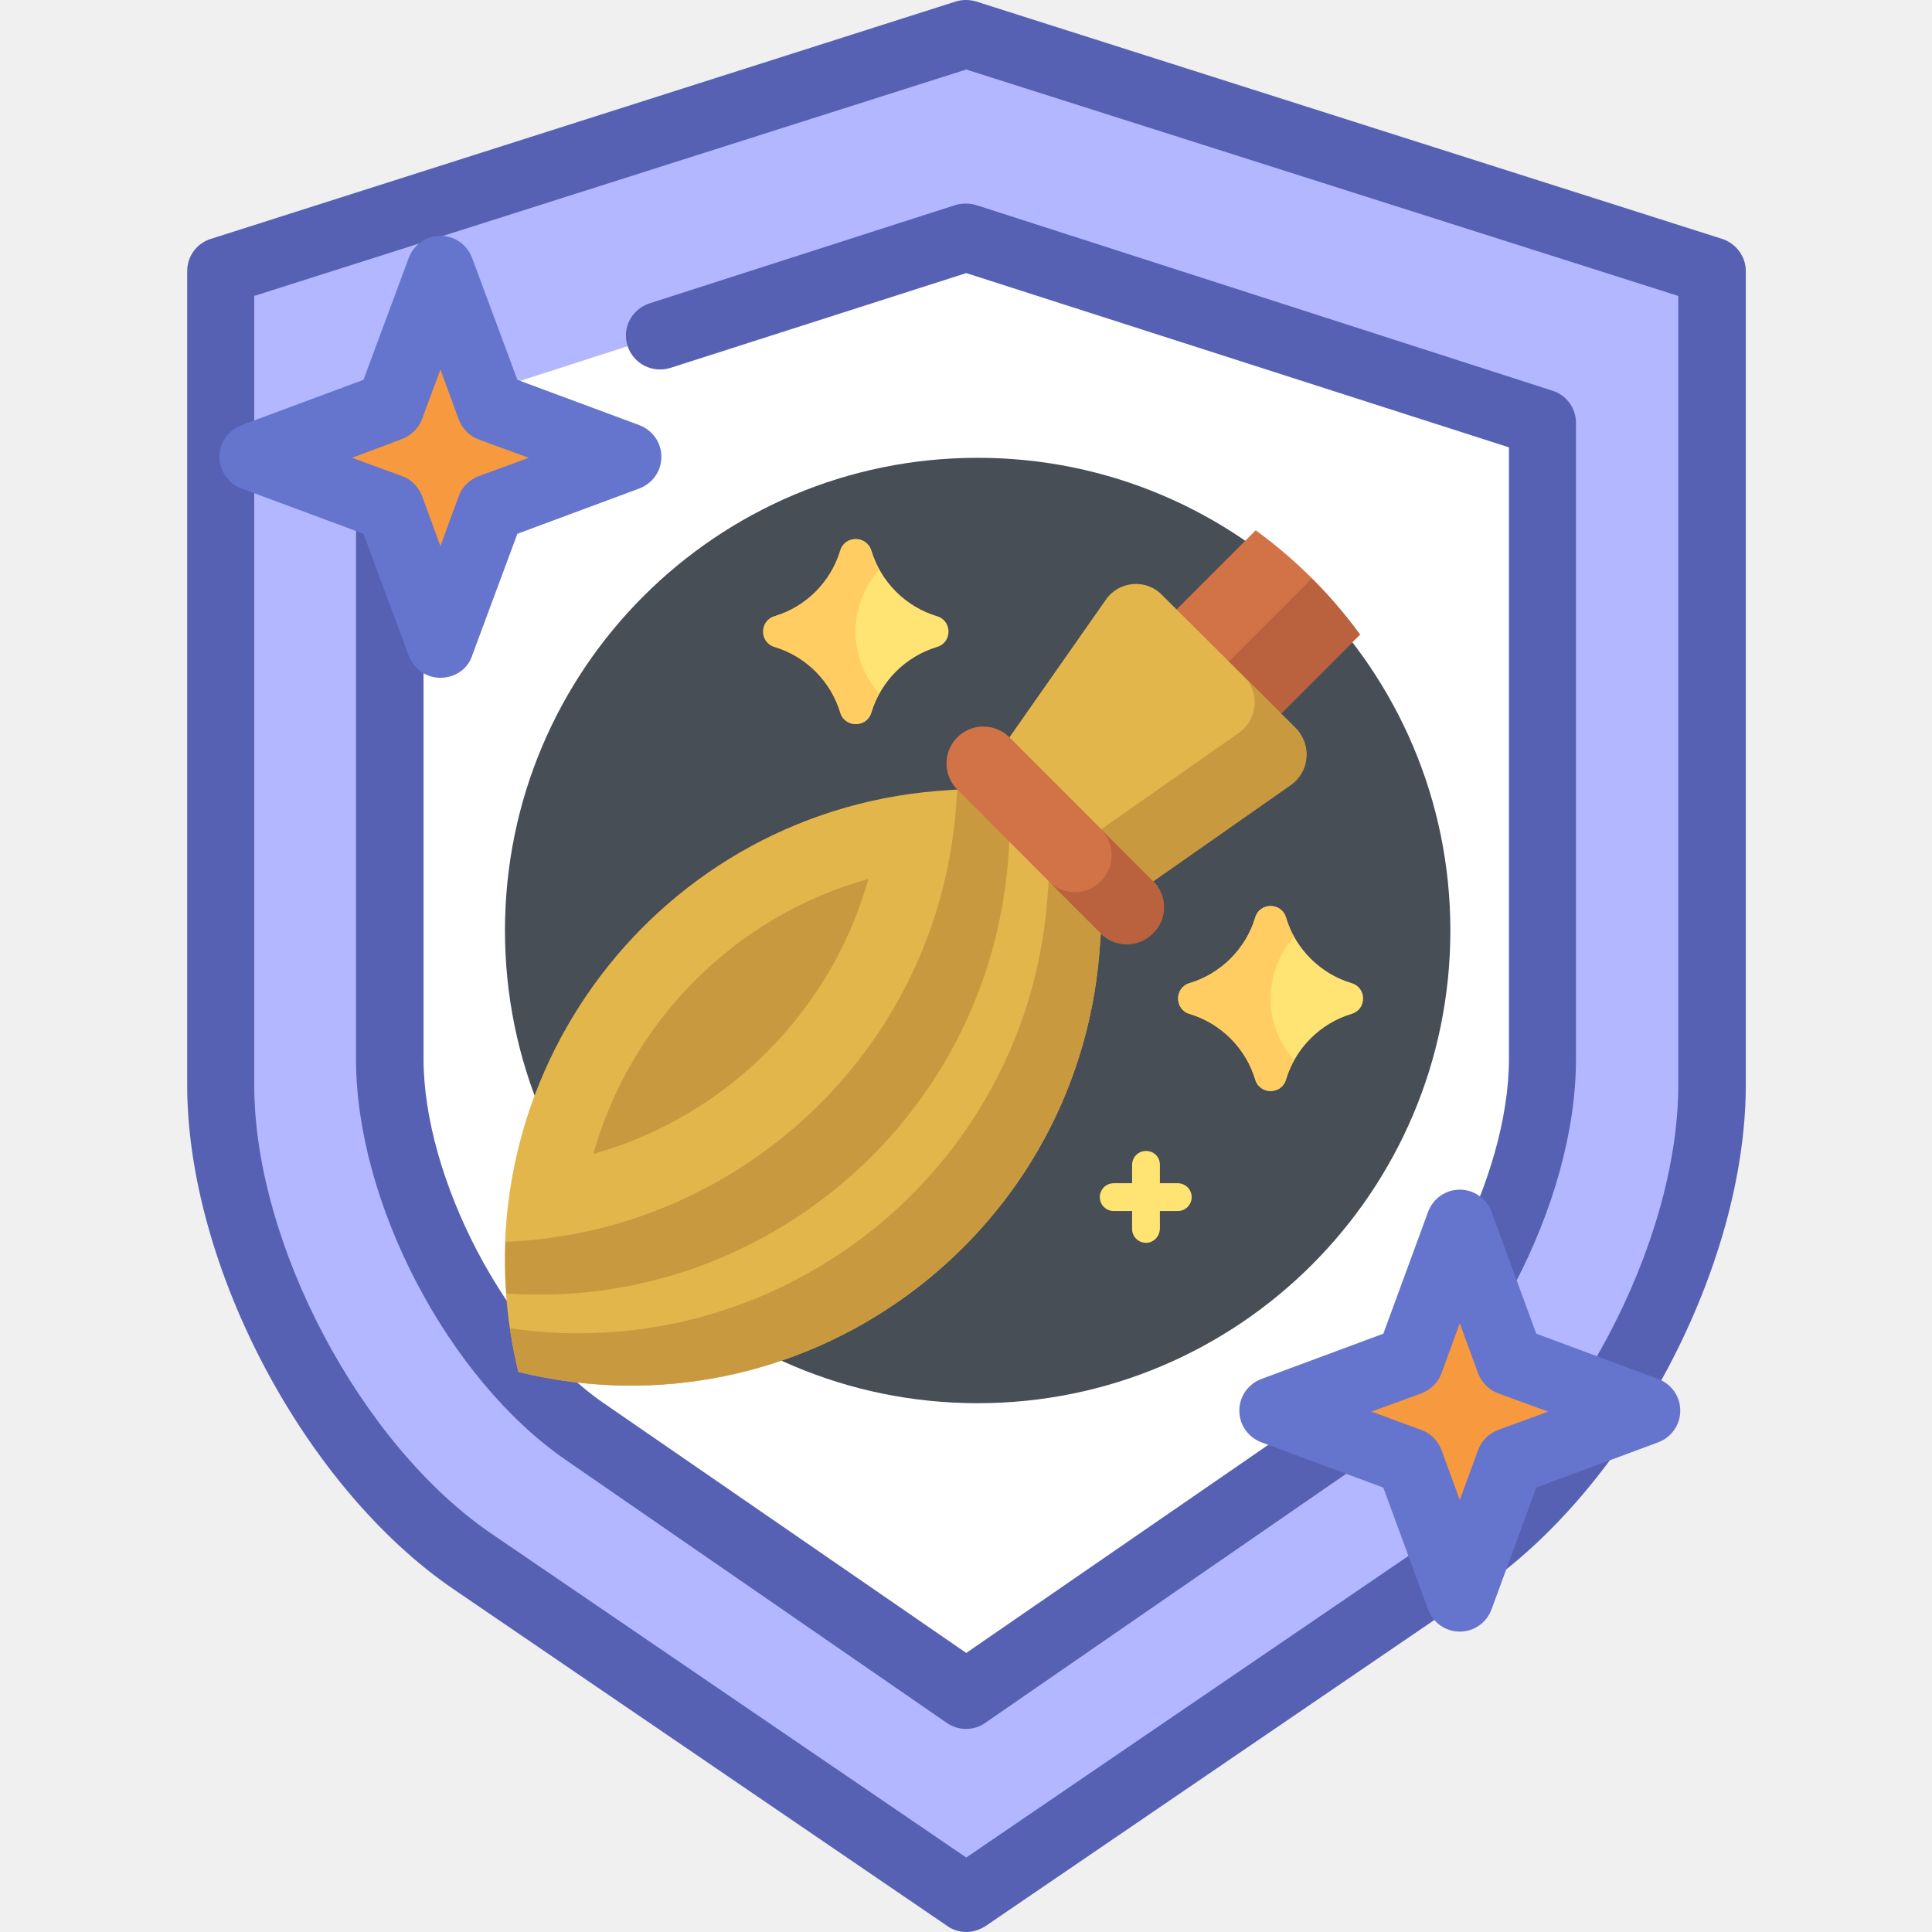
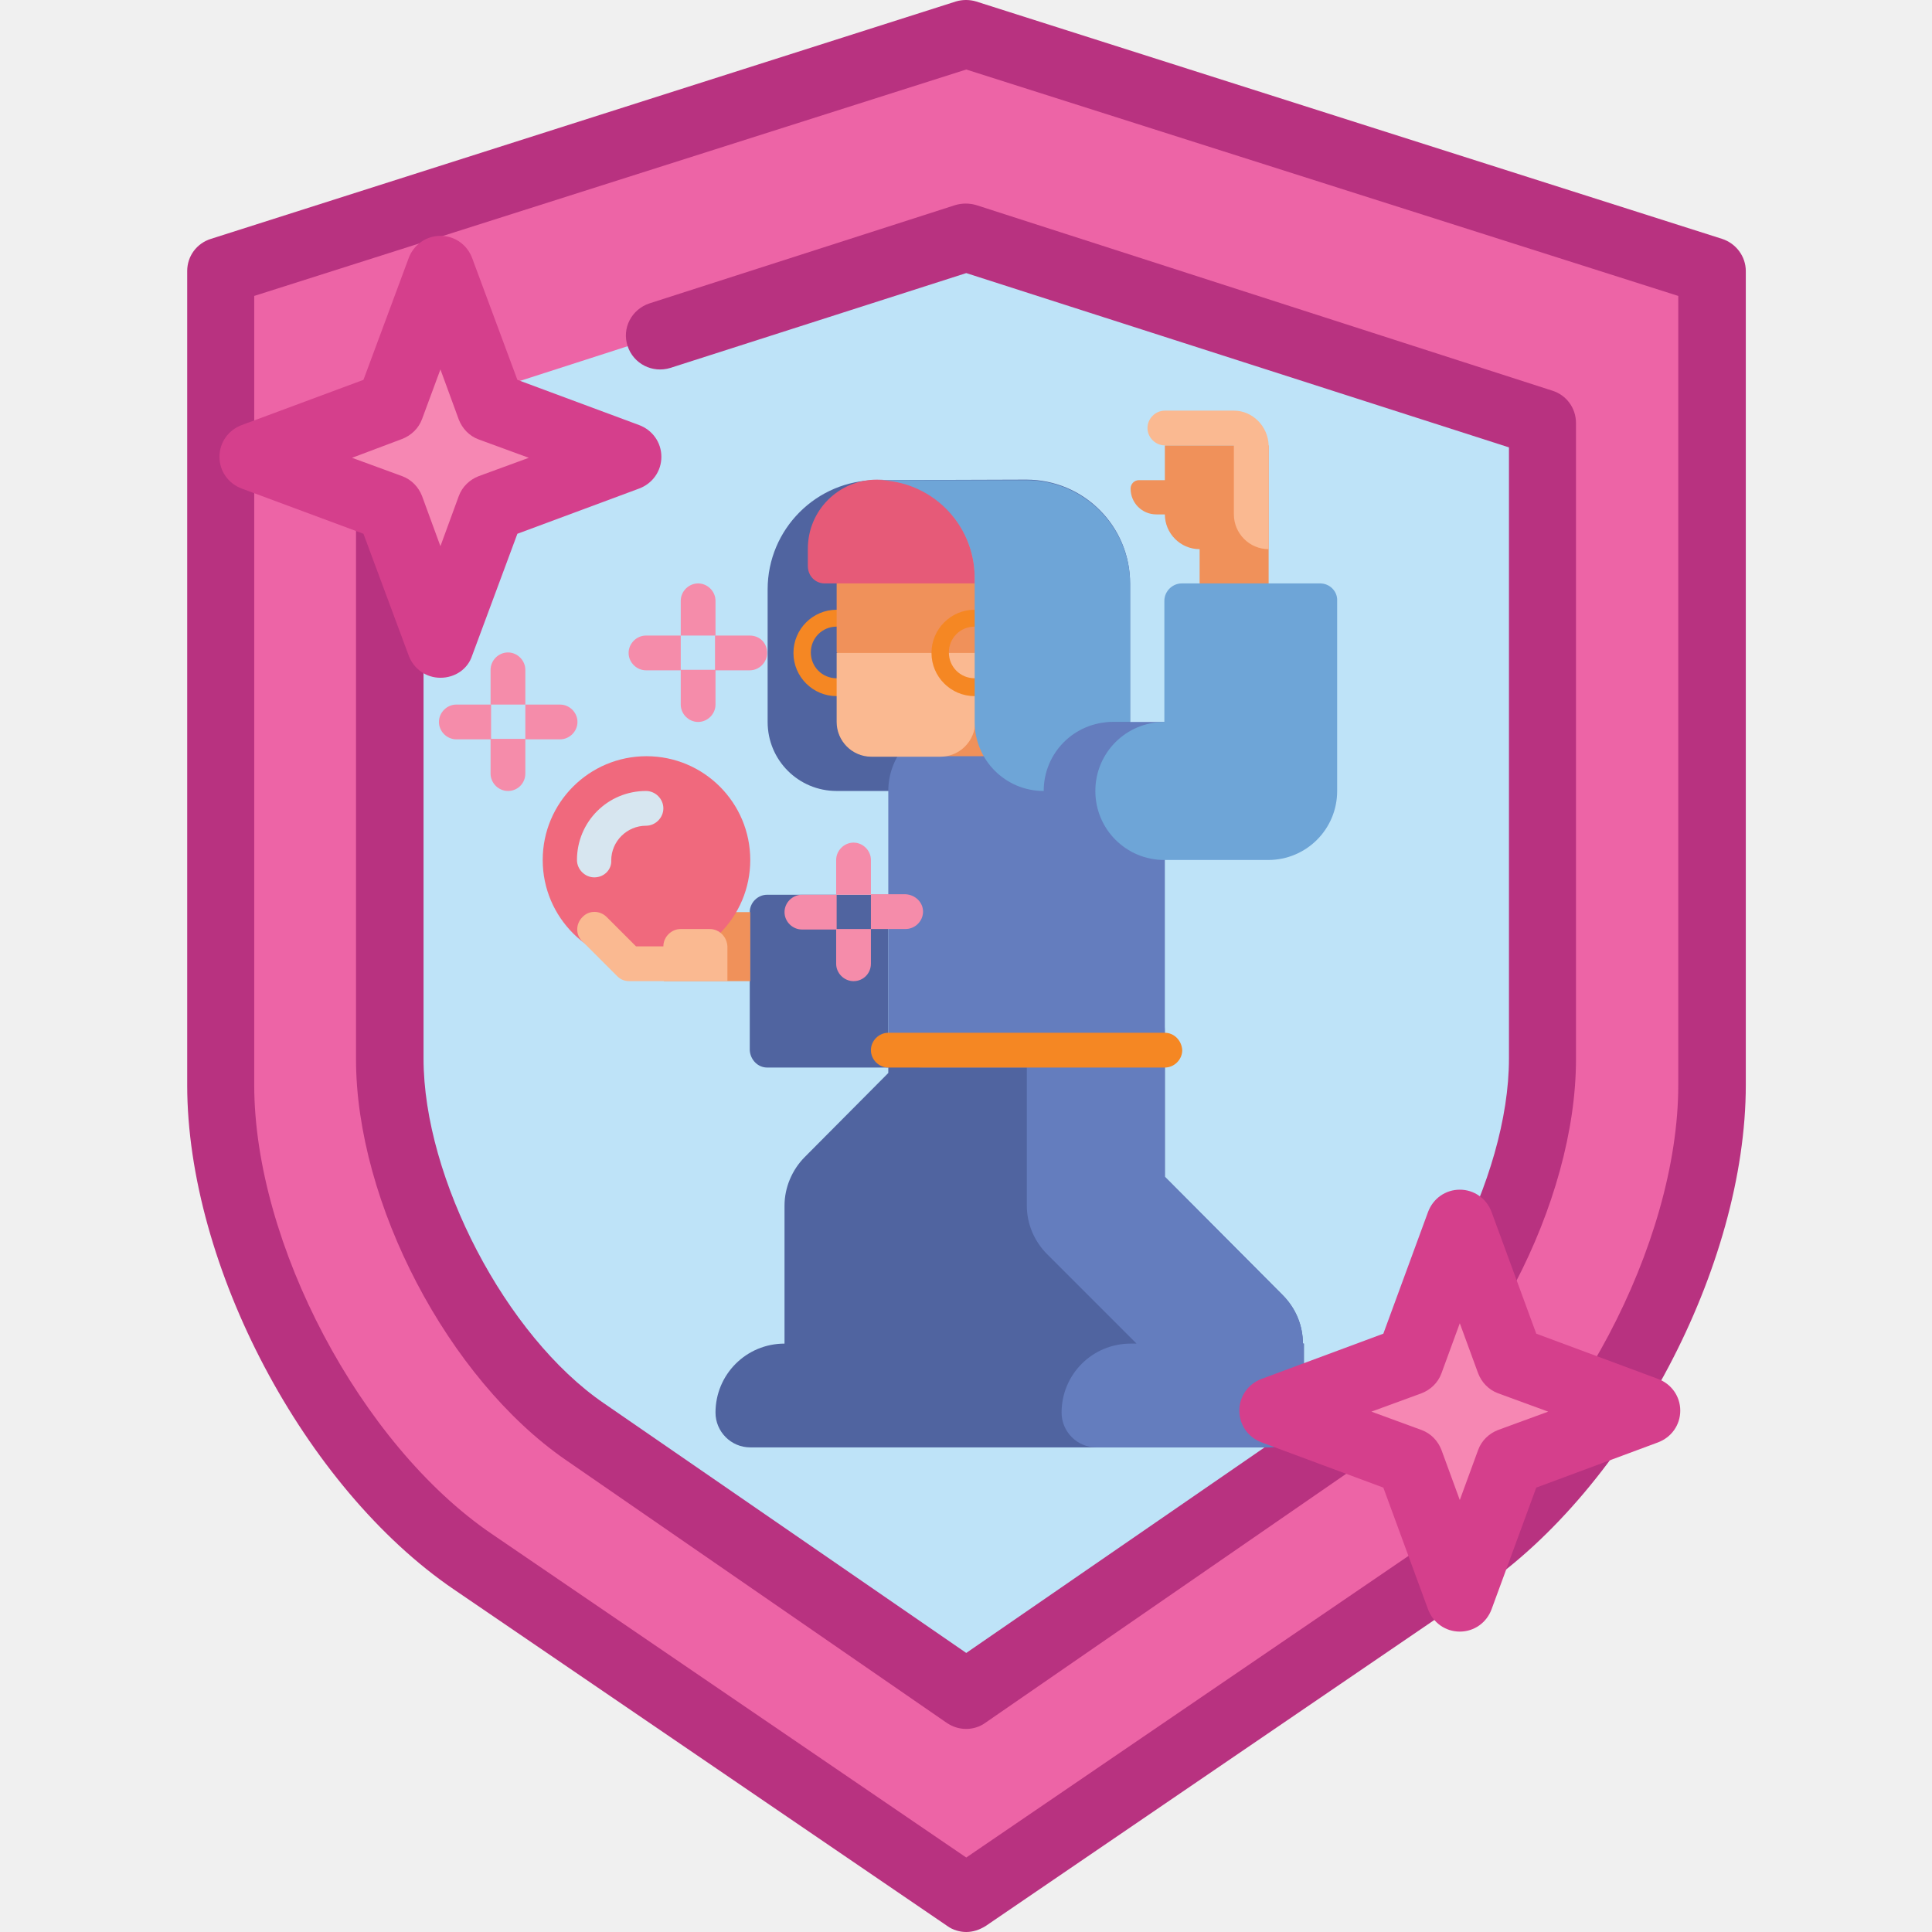
<svg xmlns="http://www.w3.org/2000/svg" version="1.1" id="Capa_1" x="0px" y="0px" viewBox="0 0 389.1 389.1" style="enable-background:new 0 0 389.1 389.1;" xml:space="preserve">
-   <style type="text/css">
+   <defs id="defs157" />
+   <style type="text/css" id="style2">
	.st0{fill:#B2B7FF;}
	.st1{fill:#5661B3;}
	.st2{fill:#FFFFFF;}
	.st3{fill:#F6993F;}
	.st4{fill:#6574CD;}
- 	.st5{fill:#484E55;}
- 	.st6{fill:#D27347;}
- 	.st7{fill:#BA623E;}
- 	.st8{fill:#E3B64B;}
- 	.st9{fill:#C9993F;}
- 	.st10{fill:#FFE473;}
- 	.st11{fill:#FFCD61;}
+ 	.st5{fill:#5064A0;}
+ 	.st6{fill:#F58723;}
+ 	.st7{fill:#647DBE;}
+ 	.st8{fill:#F0915A;}
+ 	.st9{fill:#FAB991;}
+ 	.st10{fill:#6EA5D7;}
+ 	.st11{fill:#E65A78;}
+ 	.st12{fill:#F0697D;}
+ 	.st13{fill:#D7E6F0;}
+ 	.st14{fill:#F58CAA;}
</style>
-   <path class="st0" d="M44.4,54.6L194.6,6.8l150.2,47.8v163.9c0,33.9-22.7,76.9-50.7,96l-99.4,67.8l-99.4-67.8  c-28-19.1-50.7-62.1-50.7-96L44.4,54.6L44.4,54.6z" />
-   <path class="st1" d="M194.6,389.1c-1.3,0-2.7-0.4-3.8-1.2l-99.4-67.8c-30.1-20.5-53.7-65.2-53.7-101.6V54.6c0-3,1.9-5.6,4.8-6.5  L192.5,0.3c1.3-0.4,2.8-0.4,4.1,0l150.2,47.8c2.8,0.9,4.8,3.5,4.8,6.5v163.9c0,36.5-23.6,81.1-53.7,101.6l-99.4,67.8  C197.2,388.7,195.9,389.1,194.6,389.1z M51.2,59.6v158.9c0,31.9,21.4,72.4,47.8,90.4l95.6,65.2l95.6-65.2  c26.3-18,47.8-58.5,47.8-90.4V59.6L194.6,14L51.2,59.6z" />
-   <path class="st2" d="M133,67.6l61.6-19.8l116.1,37.4v128.1c0,26.5-17.6,60.1-39.2,75.1l-76.8,53l-76.8-53  c-21.7-14.9-39.2-48.6-39.2-75.1V85.1" />
-   <path class="st1" d="M194.6,348.2c-1.4,0-2.7-0.4-3.9-1.2l-76.8-53c-23.6-16.3-42.2-51.7-42.2-80.7V85.1c0-3.8,3.1-6.8,6.8-6.8  s6.8,3.1,6.8,6.8v128.1c0,24.1,16.6,55.9,36.3,69.4l73,50.3l73-50.3c19.7-13.6,36.3-45.4,36.3-69.4V90.1L194.6,55L135,74.1  c-3.6,1.1-7.4-0.8-8.6-4.4c-1.2-3.6,0.8-7.4,4.4-8.6l61.6-19.8c1.4-0.4,2.8-0.4,4.2,0l116.1,37.4c2.8,0.9,4.7,3.5,4.7,6.5v128.1  c0,28.9-18.5,64.4-42.2,80.7l-76.8,53C197.3,347.8,195.9,348.2,194.6,348.2z" />
-   <polygon class="st3" points="88.7,54.6 98.9,82 126.3,92.2 98.9,102.3 88.7,129.7 78.6,102.3 51.2,92.2 78.6,82 " />
-   <path class="st4" d="M88.7,136.5c-2.9,0-5.4-1.8-6.4-4.5l-9.1-24.5l-24.5-9.1c-2.7-1-4.5-3.5-4.5-6.4s1.8-5.4,4.5-6.4l24.5-9.1  l9.1-24.5c1-2.7,3.5-4.5,6.4-4.5s5.4,1.8,6.4,4.5l9.1,24.5l24.5,9.1c2.7,1,4.5,3.5,4.5,6.4s-1.8,5.4-4.5,6.4l-24.5,9.1l-9.1,24.5  C94.2,134.8,91.6,136.5,88.7,136.5z M70.9,92.2L81,95.9c1.9,0.7,3.3,2.2,4,4l3.7,10.1l3.7-10.1c0.7-1.9,2.2-3.3,4-4l10.1-3.7  l-10.1-3.7c-1.9-0.7-3.3-2.2-4-4l-3.7-10.1L85,84.4c-0.7,1.9-2.2,3.3-4,4L70.9,92.2z" />
-   <polygon class="st3" points="294,246.7 304.2,274.1 331.6,284.3 304.2,294.4 294,321.8 283.9,294.4 256.5,284.3 283.9,274.1 " />
-   <path class="st4" d="M294,328.6c-2.9,0-5.4-1.8-6.4-4.5l-9-24.5l-24.5-9.1c-2.7-1-4.5-3.5-4.5-6.4s1.8-5.4,4.5-6.4l24.5-9.1l9-24.5  c1-2.7,3.5-4.5,6.4-4.5s5.4,1.8,6.4,4.5l9,24.5l24.5,9.1c2.7,1,4.5,3.5,4.5,6.4s-1.8,5.4-4.5,6.4l-24.5,9.1l-9,24.5  C299.4,326.8,296.9,328.6,294,328.6z M276.2,284.3l10.1,3.7c1.9,0.7,3.3,2.2,4,4l3.7,10.1l3.7-10.1c0.7-1.9,2.2-3.3,4-4l10.1-3.7  l-10.1-3.7c-1.9-0.7-3.3-2.2-4-4l-3.7-10.1l-3.7,10.1c-0.7,1.9-2.2,3.3-4,4L276.2,284.3z" />
-   <circle class="st5" cx="196.9" cy="187.4" r="95.2" />
-   <path class="st6" d="M252.9,106.8L202,157.7l21,21l50.9-50.9C268.1,119.8,261,112.7,252.9,106.8z" />
-   <path class="st7" d="M264.2,116.5l-51.7,51.7l10.5,10.5l50.9-50.9C271,123.8,267.8,120.1,264.2,116.5L264.2,116.5z" />
-   <path class="st8" d="M222.7,120.8l-19.4,27.7l9.2,19.7l19.7,9.2l27.7-19.4c3.8-2.7,4.3-8.1,1-11.4L234,119.8  C230.8,116.5,225.3,117,222.7,120.8z" />
-   <path class="st9" d="M261,146.7l-10.5-10.5c3.3,3.3,2.8,8.7-1,11.4l-27.7,19.4l-4.9,3.3l15.4,7.2l27.7-19.4  C263.8,155.4,264.2,150,261,146.7L261,146.7z" />
-   <path class="st8" d="M221.4,192l0.3-4.1l-9.2-19.7l-19.7-9.2l-4.1,0.3c-58.1,4.8-98.1,60.4-84.3,117  C161,290.2,216.6,250.1,221.4,192L221.4,192z" />
-   <g>
-     <path class="st9" d="M221.4,192l0.3-4.1l-9.2-19.7l-1-0.5l-0.3,9.7l-0.3,4.1c-4.5,55.1-54.7,93.9-108.2,86c0.4,2.9,1,5.9,1.7,8.8   C161,290.2,216.6,250.1,221.4,192L221.4,192z" />
-     <path class="st9" d="M203,173.6l0.3-4.1l-3.3-7.2l-7.2-3.3v0l-0.3,4.1c-4,49-44.2,85.2-90.7,87c-0.1,3.4-0.1,6.9,0.2,10.4   C152.6,264.1,198.6,226.3,203,173.6L203,173.6z" />
-     <path class="st9" d="M119.5,232.4c7.5-26.7,28.5-47.9,55.4-55.4C167.4,203.8,146.2,224.9,119.5,232.4z" />
+   <path class="st0" d="M44.4,54.6L194.6,6.8l150.2,47.8v163.9c0,33.9-22.7,76.9-50.7,96l-99.4,67.8l-99.4-67.8  c-28-19.1-50.7-62.1-50.7-96L44.4,54.6L44.4,54.6z" id="path4" style="fill:#ed64a6;fill-opacity:1" />
+   <path class="st1" d="M194.6,389.1c-1.3,0-2.7-0.4-3.8-1.2l-99.4-67.8c-30.1-20.5-53.7-65.2-53.7-101.6V54.6c0-3,1.9-5.6,4.8-6.5  L192.5,0.3c1.3-0.4,2.8-0.4,4.1,0l150.2,47.8c2.8,0.9,4.8,3.5,4.8,6.5v163.9c0,36.5-23.6,81.1-53.7,101.6l-99.4,67.8  C197.2,388.7,195.9,389.1,194.6,389.1z M51.2,59.6v158.9c0,31.9,21.4,72.4,47.8,90.4l95.6,65.2l95.6-65.2  c26.3-18,47.8-58.5,47.8-90.4V59.6L194.6,14L51.2,59.6z" id="path6" style="fill:#b83280;fill-opacity:1" />
+   <path class="st2" d="M133,67.6l61.6-19.8l116.1,37.4v128.1c0,26.5-17.6,60.1-39.2,75.1l-76.8,53l-76.8-53  c-21.7-14.9-39.2-48.6-39.2-75.1V85.1" id="path8" style="fill:#bee3f8;fill-opacity:1" />
+   <path class="st1" d="M194.6,348.2c-1.4,0-2.7-0.4-3.9-1.2l-76.8-53c-23.6-16.3-42.2-51.7-42.2-80.7V85.1c0-3.8,3.1-6.8,6.8-6.8  s6.8,3.1,6.8,6.8v128.1c0,24.1,16.6,55.9,36.3,69.4l73,50.3l73-50.3c19.7-13.6,36.3-45.4,36.3-69.4V90.1L194.6,55L135,74.1  c-3.6,1.1-7.4-0.8-8.6-4.4c-1.2-3.6,0.8-7.4,4.4-8.6l61.6-19.8c1.4-0.4,2.8-0.4,4.2,0l116.1,37.4c2.8,0.9,4.7,3.5,4.7,6.5v128.1  c0,28.9-18.5,64.4-42.2,80.7l-76.8,53C197.3,347.8,195.9,348.2,194.6,348.2z" id="path10" style="fill:#b83280;fill-opacity:1" />
+   <polygon class="st3" points="88.7,54.6 98.9,82 126.3,92.2 98.9,102.3 88.7,129.7 78.6,102.3 51.2,92.2 78.6,82 " id="polygon12" style="fill:#f687b3;fill-opacity:1" />
+   <path class="st4" d="M88.7,136.5c-2.9,0-5.4-1.8-6.4-4.5l-9.1-24.5l-24.5-9.1c-2.7-1-4.5-3.5-4.5-6.4s1.8-5.4,4.5-6.4l24.5-9.1  l9.1-24.5c1-2.7,3.5-4.5,6.4-4.5s5.4,1.8,6.4,4.5l9.1,24.5l24.5,9.1c2.7,1,4.5,3.5,4.5,6.4s-1.8,5.4-4.5,6.4l-24.5,9.1l-9.1,24.5  C94.2,134.8,91.6,136.5,88.7,136.5z M70.9,92.2L81,95.9c1.9,0.7,3.3,2.2,4,4l3.7,10.1l3.7-10.1c0.7-1.9,2.2-3.3,4-4l10.1-3.7  l-10.1-3.7c-1.9-0.7-3.3-2.2-4-4l-3.7-10.1L85,84.4c-0.7,1.9-2.2,3.3-4,4L70.9,92.2z" id="path14" style="fill:#d53f8c;fill-opacity:1" />
+   <polygon class="st3" points="294,246.7 304.2,274.1 331.6,284.3 304.2,294.4 294,321.8 283.9,294.4 256.5,284.3 283.9,274.1 " id="polygon16" style="fill:#f687b3;fill-opacity:1" />
+   <g id="g152">
+     <g id="g22">
+       <path class="st5" d="M154.5,215h24.4v-34.8h-24.4c-1.9,0-3.5,1.6-3.5,3.5v27.8C151.1,213.4,152.6,215,154.5,215z" id="path20" />
+     </g>
+     <g id="g26">
+       <path class="st5" d="M176.6,96.7c-12.2,0-22,9.9-22,22v26.7c0,7.7,6.2,13.9,13.9,13.9h59.1v-41.8c0-11.5-9.3-20.9-20.9-20.9    L176.6,96.7z" id="path24" />
+     </g>
+     <g id="g30">
+       <path class="st6" d="M168.5,140.2c-4.8,0-8.7-3.9-8.7-8.7s3.9-8.7,8.7-8.7s8.7,3.9,8.7,8.7S173.3,140.2,168.5,140.2z M168.5,126.2    c-2.9,0-5.2,2.3-5.2,5.2s2.3,5.2,5.2,5.2s5.2-2.3,5.2-5.2S171.3,126.2,168.5,126.2z" id="path28" />
+     </g>
+     <g id="g34">
+       <path class="st5" d="M262.4,270.6c0-3.6-1.4-7.1-4.1-9.8L234.6,237v-15.1v-7h-55.7v1.2L162.1,233c-2.6,2.6-4.1,6.2-4.1,9.8v27.8    c-7.7,0-13.9,6.2-13.9,13.9c0,3.8,3.1,7,7,7h20.9h7h41.8h20.9h13.9c3.8,0,7-3.1,7-7V270.6z" id="path32" />
+     </g>
+     <g id="g38">
+       <path class="st7" d="M234.6,215h-48.7c-3.8,0-7-3.1-7-7v-48.7c0-7.7,6.2-13.9,13.9-13.9h41.8V215z" id="path36" />
+     </g>
+     <g id="g42">
+       <path class="st7" d="M262.4,270.6c0-3.6-1.4-7.1-4.1-9.8L234.6,237v-29c0-7.7-6.2-13.9-13.9-13.9c-7.7,0-13.9,6.2-13.9,13.9v34.8    c0,3.7,1.5,7.2,4.1,9.8l18,18h-1.2c-7.7,0-13.9,6.2-13.9,13.9c0,3.8,3.1,7,7,7h34.8c3.8,0,7-3.1,7-7V270.6z" id="path40" />
+     </g>
+     <g id="g46">
+       <path class="st8" d="M234.6,89.7v7h-5.2c-1,0-1.7,0.8-1.7,1.7c0,2.9,2.3,5.2,5.2,5.2h1.7c0,3.8,3.1,7,7,7v7h13.9v-7V89.7H234.6z" id="path44" />
+     </g>
+     <g id="g50">
+       <path class="st9" d="M248.5,82.7h-13.9c-1.9,0-3.5,1.6-3.5,3.5c0,1.9,1.6,3.5,3.5,3.5h13.9v13.9c0,3.8,3.1,7,7,7V89.7    C255.4,85.9,252.3,82.7,248.5,82.7z" id="path48" />
+     </g>
+     <g id="g54">
+       <path class="st10" d="M265.9,117.5H238c-1.9,0-3.5,1.6-3.5,3.5v24.4c-7.7,0-13.9,6.2-13.9,13.9s6.2,13.9,13.9,13.9h20.9    c7.7,0,13.9-6.2,13.9-13.9V121C269.4,119.1,267.8,117.5,265.9,117.5z" id="path52" />
+     </g>
+     <g id="g58">
+       <path class="st8" d="M175.4,152.3h24.4c3.8,0,7-3.1,7-7v-31.3c0-5.8-4.7-10.4-10.4-10.4h-17.4c-5.8,0-10.4,4.7-10.4,10.4v31.3    C168.5,149.2,171.6,152.3,175.4,152.3z" id="path56" />
+     </g>
+     <g id="g62">
+       <path class="st9" d="M168.5,131.5v13.9c0,3.8,3.1,7,7,7h13.9c3.8,0,7-3.1,7-7v-13.9H168.5z" id="path60" />
+     </g>
+     <g id="g66">
+       <path class="st8" d="M168.5,117.5h27.8v13.9h-27.8V117.5z" id="path64" />
+     </g>
+     <g id="g70">
+       <path class="st11" d="M166.1,117.5h30.2v-1.2c0-10.9-8.8-19.7-19.7-19.7c-7.7,0-13.9,6.2-13.9,13.9v3.5    C162.7,116,164.2,117.5,166.1,117.5L166.1,117.5z" id="path68" />
+     </g>
+     <g id="g74">
+       <path class="st6" d="M196.3,140.2c-4.8,0-8.7-3.9-8.7-8.7s3.9-8.7,8.7-8.7s8.7,3.9,8.7,8.7S201.1,140.2,196.3,140.2z M196.3,126.2    c-2.9,0-5.2,2.3-5.2,5.2s2.3,5.2,5.2,5.2s5.2-2.3,5.2-5.2S199.2,126.2,196.3,126.2z" id="path72" />
+     </g>
+     <g id="g78">
+       <path class="st10" d="M176.6,96.7c10.9,0,19.7,8.8,19.7,19.7v29c0,7.7,6.2,13.9,13.9,13.9c0-7.7,6.2-13.9,13.9-13.9h3.5v-27.8    c0-11.5-9.3-20.9-20.9-20.9L176.6,96.7z" id="path76" />
+     </g>
+     <g id="g82">
+       <path class="st6" d="M234.6,208h-55.7c-1.9,0-3.5,1.6-3.5,3.5c0,1.9,1.6,3.5,3.5,3.5h55.7c1.9,0,3.5-1.6,3.5-3.5    C238,209.6,236.5,208,234.6,208z" id="path80" />
+     </g>
+     <g id="g86">
+       <path class="st8" d="M133.7,197.6h17.4v-13.9h-13.9c-1.9,0-3.5,1.6-3.5,3.5V197.6z" id="path84" />
+     </g>
+     <g id="g90">
+       <circle class="st12" cx="130.2" cy="173.2" r="20.9" id="circle88" />
+     </g>
+     <g id="g94">
+       <path class="st13" d="M119.7,176.7c-1.9,0-3.5-1.6-3.5-3.5c0-7.7,6.2-13.9,13.9-13.9c1.9,0,3.5,1.6,3.5,3.5c0,1.9-1.6,3.5-3.5,3.5    c-3.8,0-7,3.1-7,7C123.2,175.1,121.7,176.7,119.7,176.7z" id="path92" />
+     </g>
+     <path class="st9" d="M142.9,187.1h-5.8c-1.9,0-3.5,1.6-3.5,3.5h-5.5l-5.9-5.9c-1.4-1.4-3.6-1.4-4.9,0c-1.4,1.4-1.4,3.6,0,4.9l7,7   c0.7,0.7,1.5,1,2.5,1h19.7v-7C146.4,188.7,144.9,187.1,142.9,187.1L142.9,187.1z" id="path96" />
+     <g id="g114">
+       <g id="g100">
+         <path class="st14" d="M144.1,128h-7v-7c0-1.9,1.6-3.5,3.5-3.5c1.9,0,3.5,1.6,3.5,3.5V128z" id="path98" />
+       </g>
+       <g id="g104">
+         <path class="st14" d="M140.6,145.4c-1.9,0-3.5-1.6-3.5-3.5v-7h7v7C144.1,143.8,142.5,145.4,140.6,145.4z" id="path102" />
+       </g>
+       <g id="g108">
+         <path class="st14" d="M137.1,128v7h-7c-1.9,0-3.5-1.6-3.5-3.5s1.6-3.5,3.5-3.5H137.1z" id="path106" />
+       </g>
+       <g id="g112">
+         <path class="st14" d="M154.5,131.5c0,1.9-1.6,3.5-3.5,3.5h-7v-7h7C153,128,154.5,129.5,154.5,131.5z" id="path110" />
+       </g>
+     </g>
+     <g id="g132">
+       <g id="g118">
+         <path class="st14" d="M105.8,141.9h-7v-7c0-1.9,1.6-3.5,3.5-3.5c1.9,0,3.5,1.6,3.5,3.5V141.9z" id="path116" />
+       </g>
+       <g id="g122">
+         <path class="st14" d="M102.3,159.3c-1.9,0-3.5-1.6-3.5-3.5v-7h7v7C105.8,157.7,104.3,159.3,102.3,159.3z" id="path120" />
+       </g>
+       <g id="g126">
+         <path class="st14" d="M98.9,141.9v7h-7c-1.9,0-3.5-1.6-3.5-3.5s1.6-3.5,3.5-3.5H98.9z" id="path124" />
+       </g>
+       <g id="g130">
+         <path class="st14" d="M116.3,145.4c0,1.9-1.6,3.5-3.5,3.5h-7v-7h7C114.7,141.9,116.3,143.5,116.3,145.4z" id="path128" />
+       </g>
+     </g>
+     <g id="g150">
+       <g id="g136">
+         <path class="st14" d="M175.4,180.2h-7v-7c0-1.9,1.6-3.5,3.5-3.5s3.5,1.6,3.5,3.5V180.2z" id="path134" />
+       </g>
+       <g id="g140">
+         <path class="st14" d="M171.9,197.6c-1.9,0-3.5-1.6-3.5-3.5v-7h7v7C175.4,196,173.9,197.6,171.9,197.6z" id="path138" />
+       </g>
+       <g id="g144">
+         <path class="st14" d="M168.5,180.2v7h-7c-1.9,0-3.5-1.6-3.5-3.5s1.6-3.5,3.5-3.5H168.5z" id="path142" />
+       </g>
+       <g id="g148">
+         <path class="st14" d="M185.9,183.6c0,1.9-1.6,3.5-3.5,3.5h-7v-7h7C184.3,180.2,185.9,181.7,185.9,183.6z" id="path146" />
+       </g>
+     </g>
  </g>
-   <path class="st6" d="M221.7,188L192.8,159c-2.9-2.9-2.9-7.6,0-10.5s7.6-2.9,10.5,0l28.9,28.9c2.9,2.9,2.9,7.6,0,10.5  C229.3,190.9,224.6,190.9,221.7,188L221.7,188z" />
-   <path class="st7" d="M232.2,177.5l-10.5-10.5c2.9,2.9,2.9,7.6,0,10.5s-7.6,2.9-10.5,0l10.5,10.5c2.9,2.9,7.6,2.9,10.5,0  C235.2,185.1,235.2,180.4,232.2,177.5z" />
-   <path class="st10" d="M237.2,243.9h-12.9c-1.5,0-2.8-1.2-2.8-2.8c0-1.5,1.2-2.8,2.8-2.8h12.9c1.5,0,2.8,1.2,2.8,2.8  C240,242.6,238.8,243.9,237.2,243.9z" />
-   <path class="st10" d="M230.8,250.3c-1.5,0-2.8-1.2-2.8-2.8v-12.9c0-1.5,1.2-2.8,2.8-2.8s2.8,1.2,2.8,2.8v12.9  C233.5,249.1,232.3,250.3,230.8,250.3z" />
-   <path class="st10" d="M175.5,110.9c1.9,6.3,6.9,11.3,13.2,13.2c3.1,0.9,3.1,5.3,0,6.2c-6.3,1.9-11.3,6.9-13.2,13.2  c-0.9,3.1-5.3,3.1-6.2,0c-1.9-6.3-6.9-11.3-13.2-13.2c-3.1-0.9-3.1-5.3,0-6.2c6.3-1.9,11.3-6.9,13.2-13.2  C170.2,107.8,174.5,107.8,175.5,110.9L175.5,110.9z" />
-   <path class="st11" d="M172.3,127.2c0-4.8,1.8-9.1,4.7-12.4c-0.7-1.2-1.2-2.5-1.6-3.9c-0.9-3.1-5.3-3.1-6.2,0  c-1.9,6.3-6.9,11.3-13.2,13.2c-3.1,0.9-3.1,5.3,0,6.2c6.3,1.9,11.3,6.9,13.2,13.2c0.9,3.1,5.3,3.1,6.2,0c0.4-1.4,1-2.7,1.6-3.9  C174.1,136.3,172.3,131.9,172.3,127.2z" />
-   <path class="st10" d="M259,184.8c1.9,6.3,6.9,11.3,13.2,13.2c3.1,0.9,3.1,5.3,0,6.2c-6.3,1.9-11.3,6.9-13.2,13.2  c-0.9,3.1-5.3,3.1-6.2,0c-1.9-6.3-6.9-11.3-13.2-13.2c-3.1-0.9-3.1-5.3,0-6.2c6.3-1.9,11.3-6.9,13.2-13.2  C253.7,181.7,258.1,181.7,259,184.8z" />
-   <path class="st11" d="M255.9,201.1c0-4.8,1.8-9.1,4.7-12.4c-0.7-1.2-1.2-2.5-1.6-3.9c-0.9-3.1-5.3-3.1-6.2,0  c-1.9,6.3-6.9,11.3-13.2,13.2c-3.1,0.9-3.1,5.3,0,6.2c6.3,1.9,11.3,6.9,13.2,13.2c0.9,3.1,5.3,3.1,6.2,0c0.4-1.4,1-2.7,1.6-3.9  C257.7,210.2,255.9,205.9,255.9,201.1z" />
+   <path class="st4" d="M294,328.6c-2.9,0-5.4-1.8-6.4-4.5l-9-24.5l-24.5-9.1c-2.7-1-4.5-3.5-4.5-6.4s1.8-5.4,4.5-6.4l24.5-9.1l9-24.5  c1-2.7,3.5-4.5,6.4-4.5s5.4,1.8,6.4,4.5l9,24.5l24.5,9.1c2.7,1,4.5,3.5,4.5,6.4s-1.8,5.4-4.5,6.4l-24.5,9.1l-9,24.5  C299.4,326.8,296.9,328.6,294,328.6z M276.2,284.3l10.1,3.7c1.9,0.7,3.3,2.2,4,4l3.7,10.1l3.7-10.1c0.7-1.9,2.2-3.3,4-4l10.1-3.7  l-10.1-3.7c-1.9-0.7-3.3-2.2-4-4l-3.7-10.1l-3.7,10.1c-0.7,1.9-2.2,3.3-4,4L276.2,284.3z" id="path18" style="fill:#d53f8c;fill-opacity:1" />
</svg>
